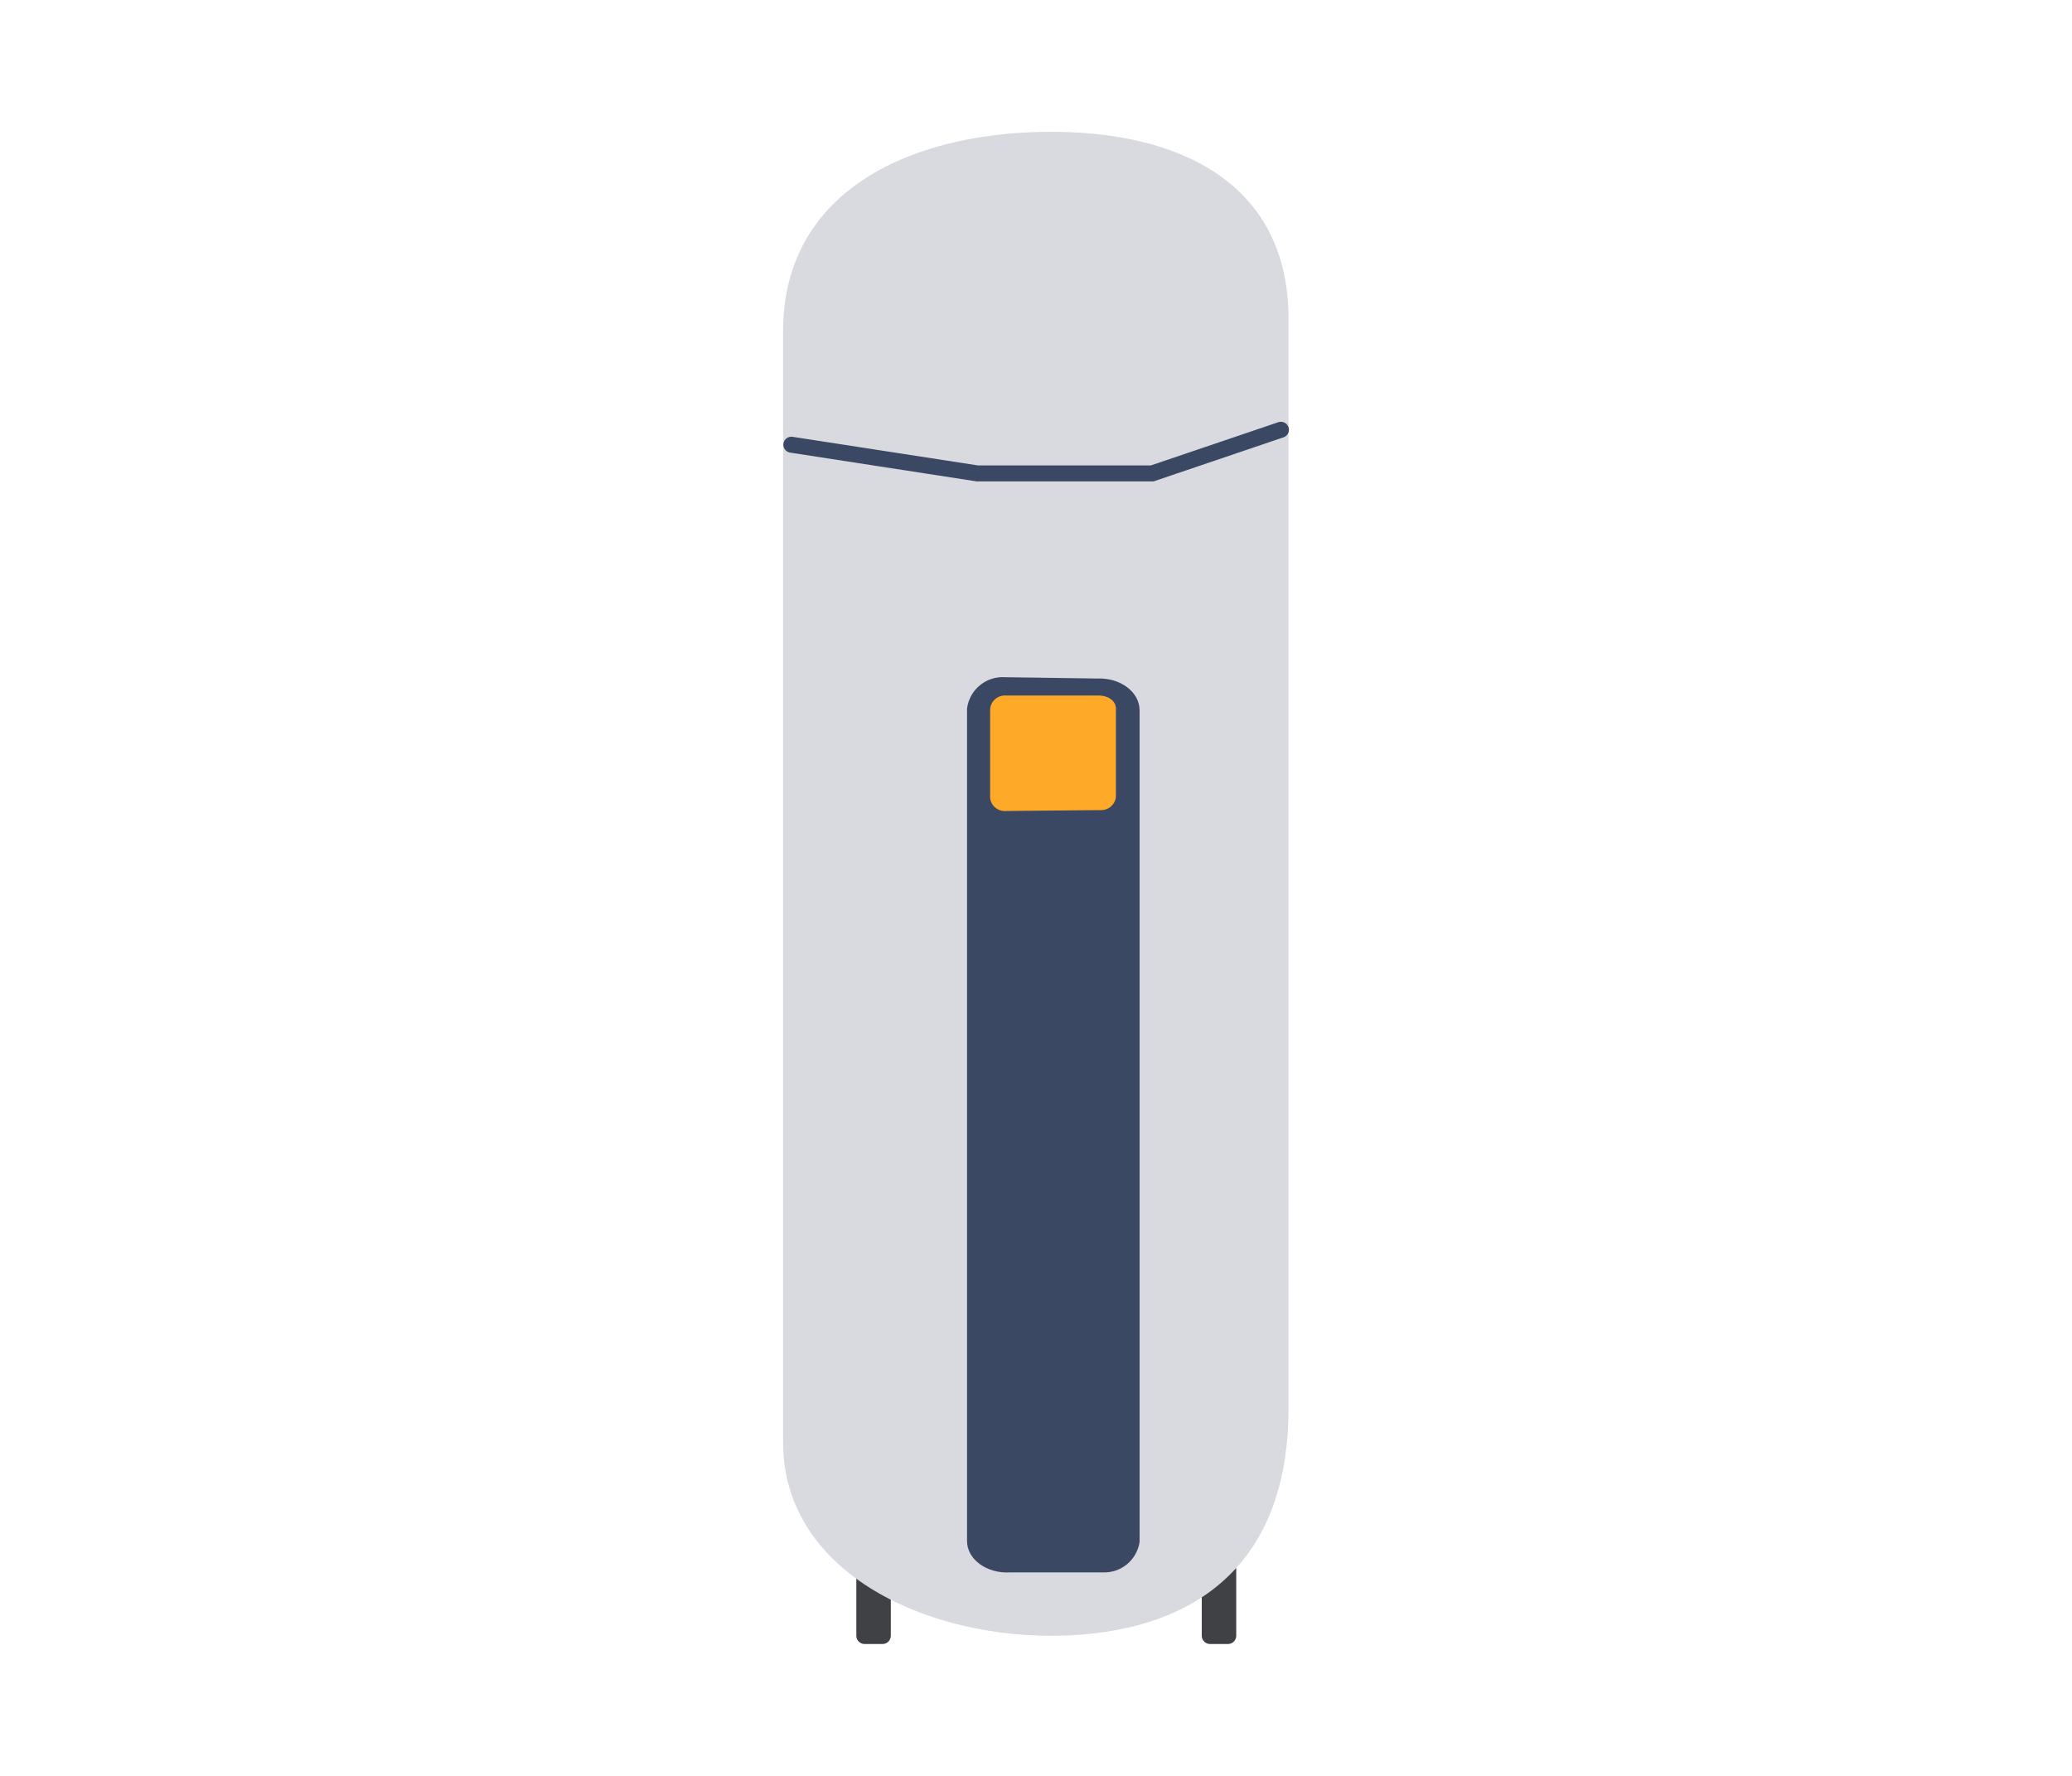
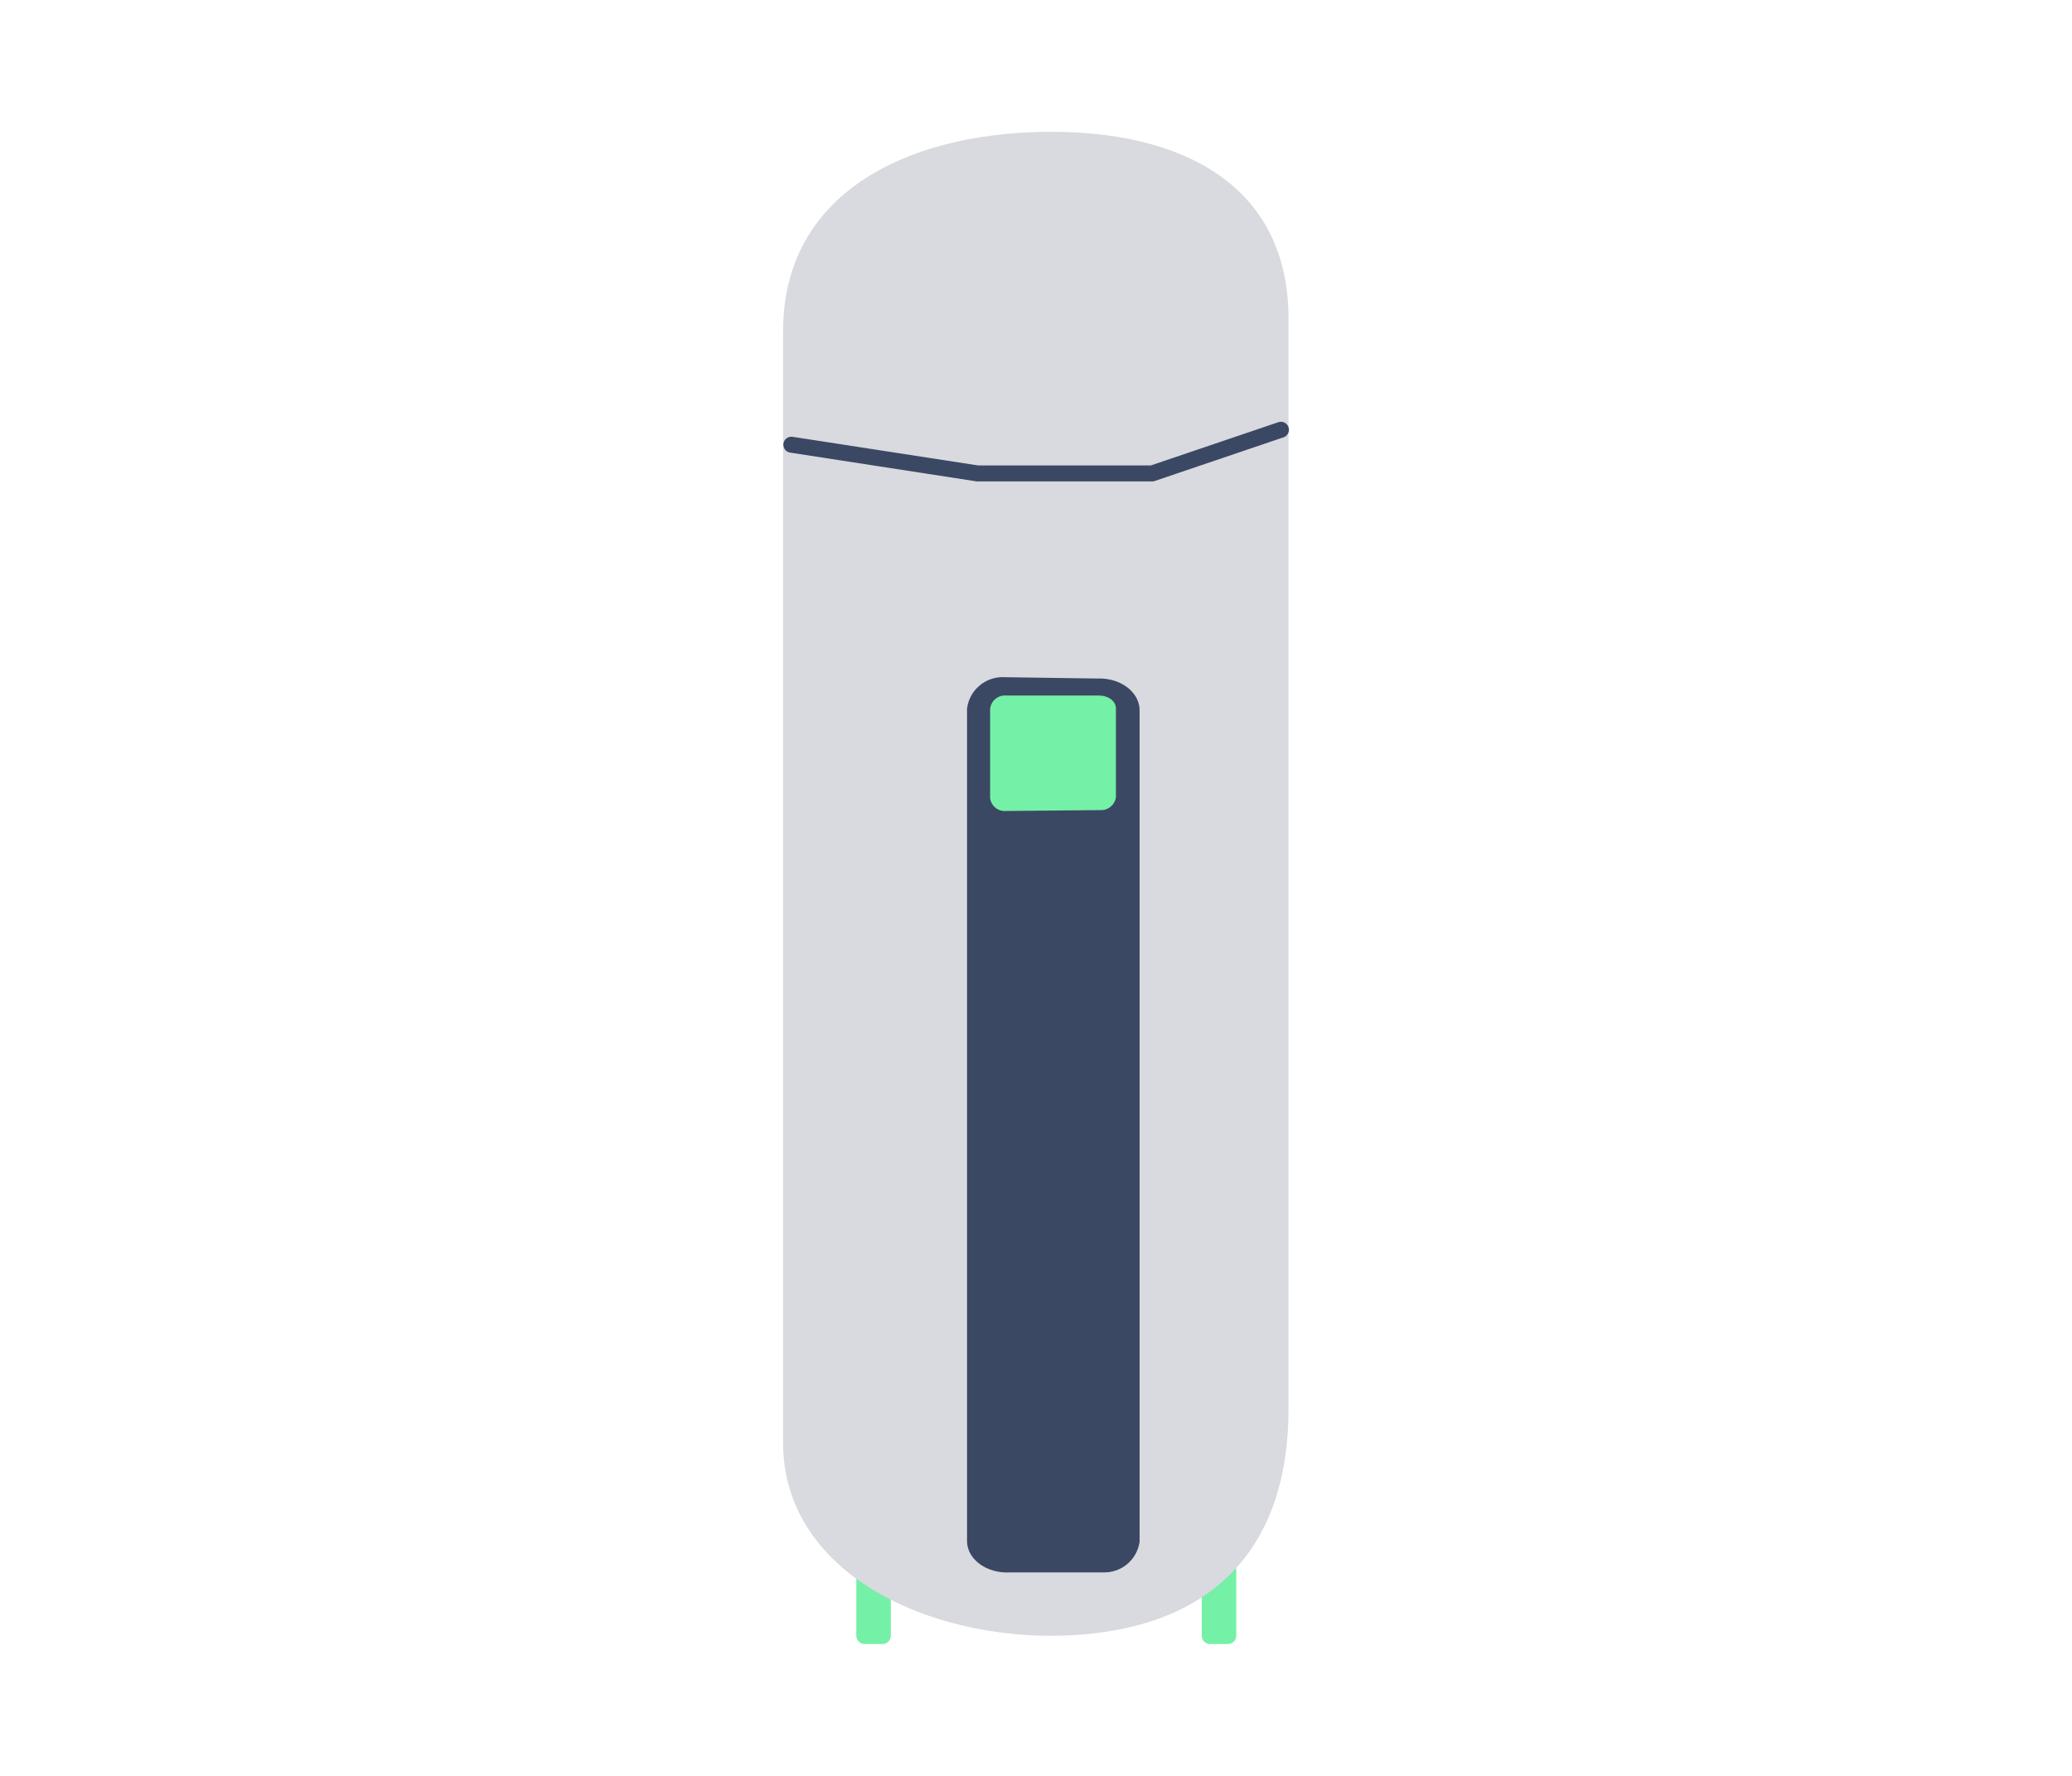
<svg xmlns="http://www.w3.org/2000/svg" id="Calque_1" data-name="Calque 1" viewBox="0 0 140 120">
  <defs>
-     <style>.cls-1{fill:#3f4144}</style>
+     <style>.cls-1{fill:#74f0a7}</style>
  </defs>
  <rect class="cls-1" x="57.86" y="105.53" width="2.33" height="5.56" rx=".56" />
  <rect class="cls-1" x="81.2" y="105.53" width="2.33" height="5.56" rx=".56" />
  <path d="M73 110.46c-9.44.72-20.09-3.8-20.09-13V22.38c0-9.21 8.17-13.32 17.61-13.47 9.33-.14 16.54 3.59 16.54 12.61v73.66c.02 9.03-4.71 14.56-14.06 15.28z" fill="#d8dae0" />
  <path d="M74.52 106.25h-6.25c-1.58.1-2.93-.87-2.93-2.12V47.88a2.43 2.43 0 0 1 2.58-2.12l6.25.09C75.7 45.79 77 46.76 77 48v56.18a2.41 2.41 0 0 1-2.48 2.07z" fill="#3b4863" />
-   <path d="M68 54.8a1 1 0 0 1-1.1-.87v-6A1 1 0 0 1 68 47h6.25c.66 0 1.15.39 1.15.87v6a1 1 0 0 1-1 .87z" fill="#ffa929" />
+   <path d="M68 54.8a1 1 0 0 1-1.1-.87v-6A1 1 0 0 1 68 47h6.25c.66 0 1.15.39 1.15.87v6a1 1 0 0 1-1 .87z" fill="#74f0a7" />
  <path fill="none" stroke="#3b4863" stroke-linecap="round" stroke-miterlimit="10" stroke-width="1.08" d="M53.47 30.05l12.57 1.94h11.81l8.7-2.95" />
</svg>
